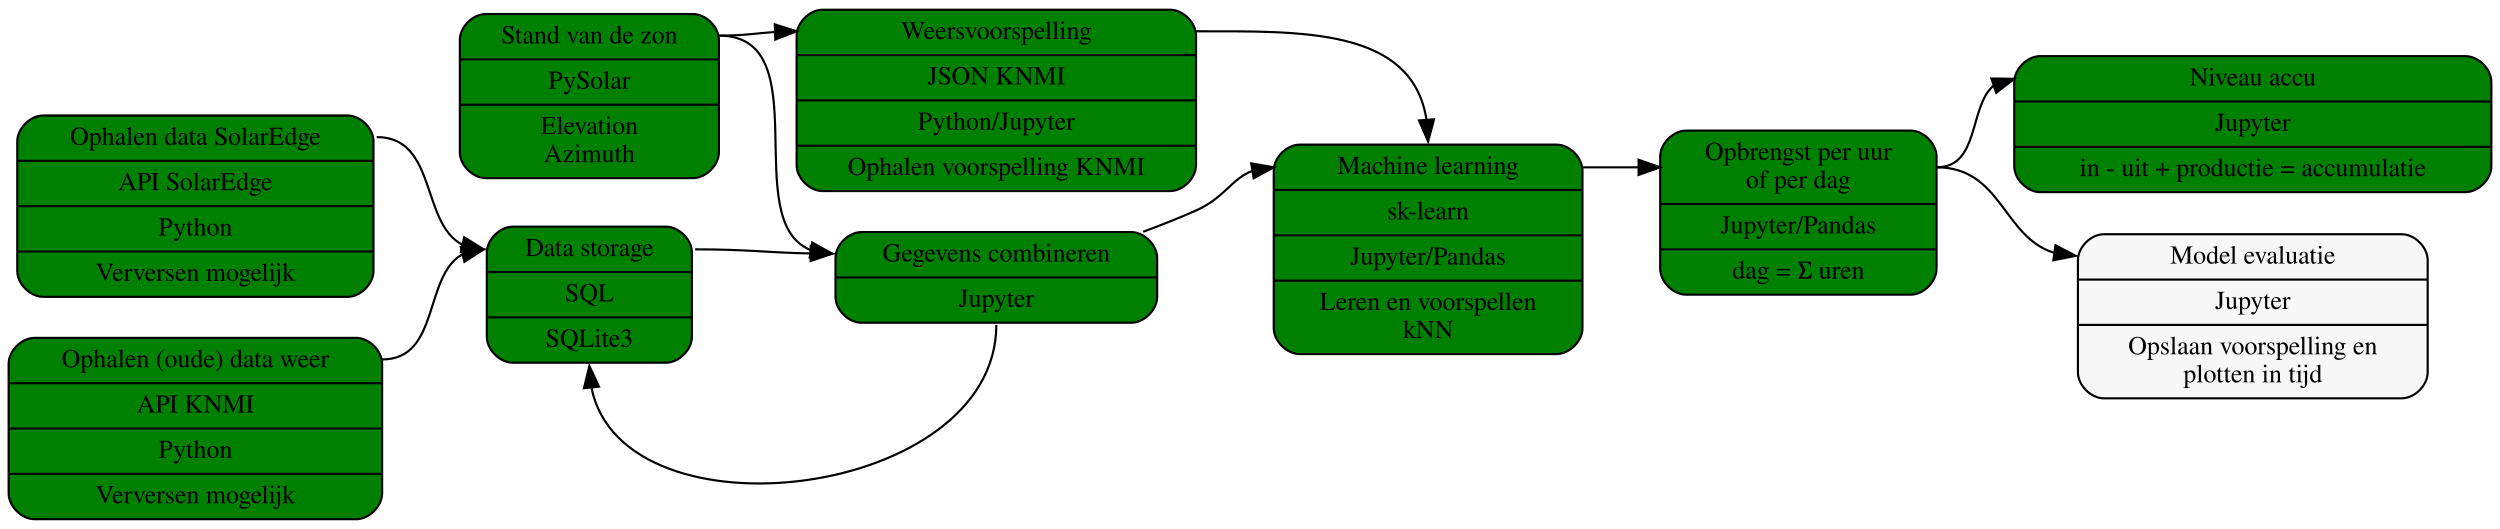
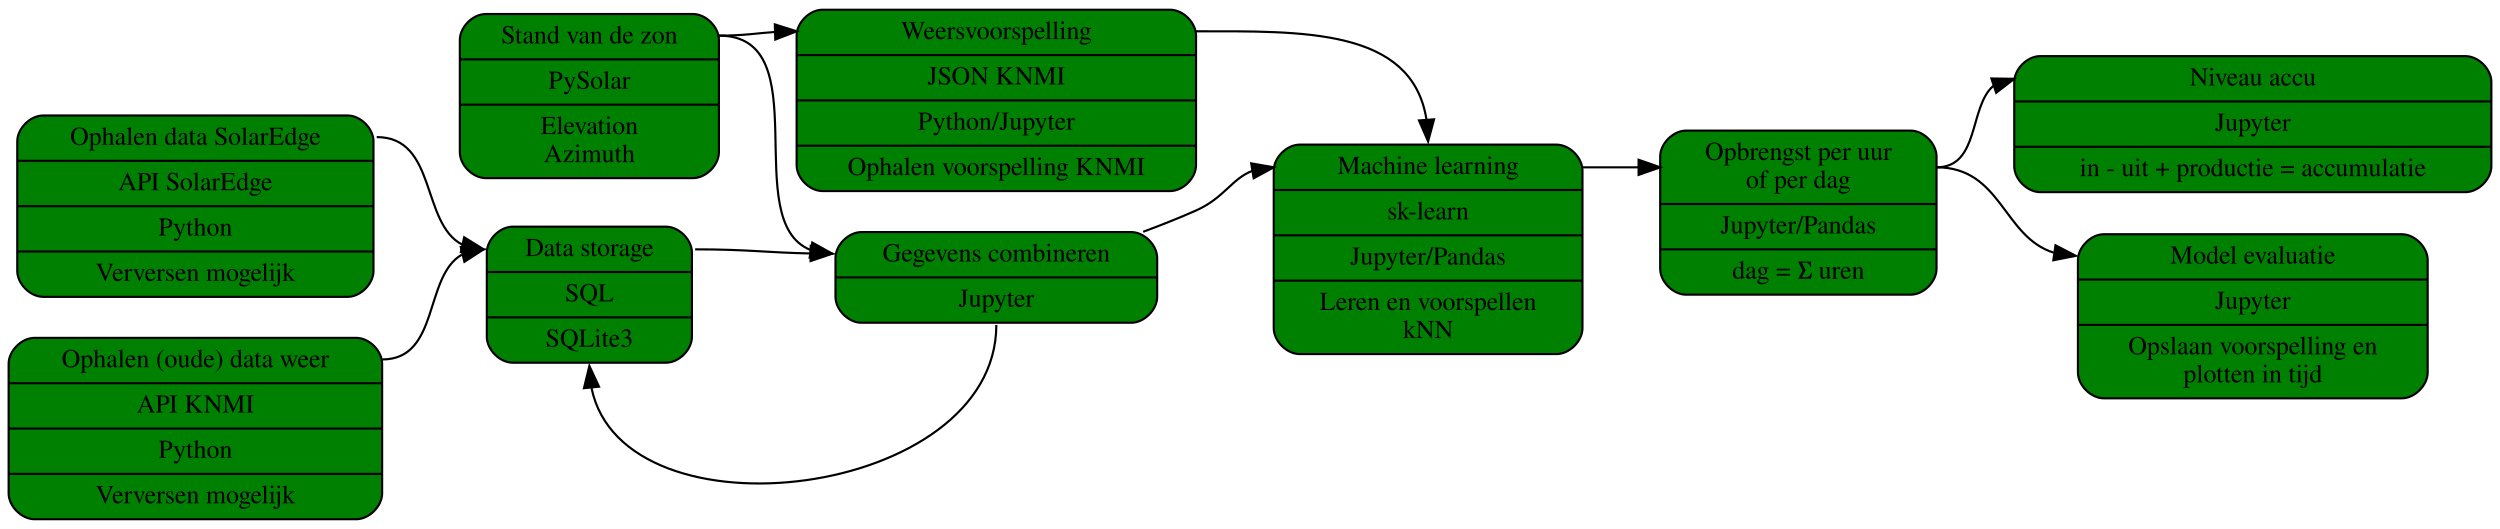
<svg xmlns="http://www.w3.org/2000/svg" width="1158pt" height="245pt" viewBox="0.00 0.00 1158.00 245.00">
  <g id="graph0" class="graph" transform="scale(1 1) rotate(0) translate(4 241)">
    <polygon fill="white" stroke="transparent" points="-4,4 -4,-241 1154,-241 1154,4 -4,4" />
    <g id="node1" class="node">
      <path fill="green" stroke="black" d="M16,-103.5C16,-103.5 157,-103.5 157,-103.5 163,-103.5 169,-109.5 169,-115.5 169,-115.5 169,-175.5 169,-175.5 169,-181.5 163,-187.5 157,-187.5 157,-187.5 16,-187.5 16,-187.5 10,-187.5 4,-181.5 4,-175.5 4,-175.5 4,-115.5 4,-115.5 4,-109.5 10,-103.5 16,-103.5" />
      <text text-anchor="middle" x="86.5" y="-173.9" font-family="Times,serif" font-size="12.00">Ophalen data SolarEdge</text>
      <polyline fill="none" stroke="black" points="4,-166.5 169,-166.5 " />
      <text text-anchor="middle" x="86.5" y="-152.9" font-family="Times,serif" font-size="12.00">API SolarEdge</text>
      <polyline fill="none" stroke="black" points="4,-145.5 169,-145.5 " />
      <text text-anchor="middle" x="86.5" y="-131.9" font-family="Times,serif" font-size="12.00">Python</text>
      <polyline fill="none" stroke="black" points="4,-124.5 169,-124.5 " />
      <text text-anchor="middle" x="86.5" y="-110.9" font-family="Times,serif" font-size="12.00">Verversen mogelijk</text>
    </g>
    <g id="node3" class="node">
      <path fill="green" stroke="black" d="M233.5,-73C233.5,-73 304.5,-73 304.5,-73 310.5,-73 316.5,-79 316.5,-85 316.5,-85 316.5,-124 316.5,-124 316.5,-130 310.5,-136 304.5,-136 304.5,-136 233.5,-136 233.5,-136 227.5,-136 221.5,-130 221.5,-124 221.5,-124 221.5,-85 221.5,-85 221.5,-79 227.5,-73 233.5,-73" />
      <text text-anchor="middle" x="269" y="-122.4" font-family="Times,serif" font-size="12.00">Data storage</text>
      <polyline fill="none" stroke="black" points="221.5,-115 316.5,-115 " />
      <text text-anchor="middle" x="269" y="-101.4" font-family="Times,serif" font-size="12.00">SQL</text>
      <polyline fill="none" stroke="black" points="221.5,-94 316.5,-94 " />
      <text text-anchor="middle" x="269" y="-80.4" font-family="Times,serif" font-size="12.00">SQLite3</text>
    </g>
    <g id="edge2" class="edge">
      <path fill="none" stroke="black" d="M170.5,-177.5C198.42,-177.5 190.95,-137.69 210.02,-127.73" />
      <polygon fill="black" stroke="black" points="211.01,-131.1 220,-125.5 209.48,-124.27 211.01,-131.1" />
    </g>
    <g id="node2" class="node">
      <path fill="green" stroke="black" d="M12,-0.5C12,-0.5 161,-0.5 161,-0.5 167,-0.5 173,-6.5 173,-12.5 173,-12.5 173,-72.5 173,-72.5 173,-78.5 167,-84.5 161,-84.5 161,-84.5 12,-84.5 12,-84.5 6,-84.5 0,-78.5 0,-72.5 0,-72.5 0,-12.5 0,-12.5 0,-6.5 6,-0.5 12,-0.5" />
      <text text-anchor="middle" x="86.5" y="-70.9" font-family="Times,serif" font-size="12.00">Ophalen (oude) data weer</text>
      <polyline fill="none" stroke="black" points="0,-63.5 173,-63.5 " />
      <text text-anchor="middle" x="86.5" y="-49.9" font-family="Times,serif" font-size="12.00">API KNMI</text>
      <polyline fill="none" stroke="black" points="0,-42.5 173,-42.5 " />
      <text text-anchor="middle" x="86.5" y="-28.9" font-family="Times,serif" font-size="12.00">Python</text>
      <polyline fill="none" stroke="black" points="0,-21.5 173,-21.5 " />
      <text text-anchor="middle" x="86.5" y="-7.9" font-family="Times,serif" font-size="12.00">Verversen mogelijk</text>
    </g>
    <g id="edge3" class="edge">
      <path fill="none" stroke="black" d="M173,-74.5C199.73,-74.5 192.26,-112.85 209.91,-123.04" />
      <polygon fill="black" stroke="black" points="209.46,-126.53 220,-125.5 211.11,-119.73 209.46,-126.53" />
    </g>
    <g id="node9" class="node">
      <path fill="green" stroke="black" d="M395,-91.5C395,-91.5 520,-91.5 520,-91.5 526,-91.5 532,-97.5 532,-103.5 532,-103.5 532,-121.5 532,-121.5 532,-127.5 526,-133.5 520,-133.5 520,-133.5 395,-133.5 395,-133.5 389,-133.5 383,-127.5 383,-121.5 383,-121.5 383,-103.5 383,-103.5 383,-97.5 389,-91.5 395,-91.5" />
      <text text-anchor="middle" x="457.5" y="-119.9" font-family="Times,serif" font-size="12.00">Gegevens combineren</text>
      <polyline fill="none" stroke="black" points="383,-112.5 532,-112.5 " />
      <text text-anchor="middle" x="457.5" y="-98.9" font-family="Times,serif" font-size="12.00">Jupyter</text>
    </g>
    <g id="edge4" class="edge">
      <path fill="none" stroke="black" d="M318,-125.5C342.49,-125.5 351.02,-124 371.27,-123.6" />
      <polygon fill="black" stroke="black" points="371.53,-127.09 381.5,-123.5 371.47,-120.09 371.53,-127.09" />
    </g>
    <g id="node4" class="node">
      <path fill="green" stroke="black" d="M377,-152.5C377,-152.5 538,-152.5 538,-152.5 544,-152.5 550,-158.5 550,-164.5 550,-164.5 550,-224.5 550,-224.5 550,-230.5 544,-236.5 538,-236.5 538,-236.5 377,-236.5 377,-236.5 371,-236.5 365,-230.5 365,-224.5 365,-224.5 365,-164.5 365,-164.5 365,-158.5 371,-152.5 377,-152.5" />
      <text text-anchor="middle" x="457.5" y="-222.9" font-family="Times,serif" font-size="12.00">Weersvoorspelling</text>
      <polyline fill="none" stroke="black" points="365,-215.5 550,-215.5 " />
      <text text-anchor="middle" x="457.5" y="-201.9" font-family="Times,serif" font-size="12.00">JSON KNMI</text>
      <polyline fill="none" stroke="black" points="365,-194.5 550,-194.5 " />
      <text text-anchor="middle" x="457.5" y="-180.9" font-family="Times,serif" font-size="12.00">Python/Jupyter</text>
      <polyline fill="none" stroke="black" points="365,-173.5 550,-173.5 " />
      <text text-anchor="middle" x="457.5" y="-159.9" font-family="Times,serif" font-size="12.00">Ophalen voorspelling KNMI</text>
    </g>
    <g id="node5" class="node">
      <path fill="green" stroke="black" d="M598,-77C598,-77 717,-77 717,-77 723,-77 729,-83 729,-89 729,-89 729,-162 729,-162 729,-168 723,-174 717,-174 717,-174 598,-174 598,-174 592,-174 586,-168 586,-162 586,-162 586,-89 586,-89 586,-83 592,-77 598,-77" />
      <text text-anchor="middle" x="657.5" y="-160.4" font-family="Times,serif" font-size="12.00">Machine learning</text>
      <polyline fill="none" stroke="black" points="586,-153 729,-153 " />
      <text text-anchor="middle" x="657.5" y="-139.4" font-family="Times,serif" font-size="12.00">sk-learn</text>
      <polyline fill="none" stroke="black" points="586,-132 729,-132 " />
      <text text-anchor="middle" x="657.5" y="-118.4" font-family="Times,serif" font-size="12.00">Jupyter/Pandas</text>
      <polyline fill="none" stroke="black" points="586,-111 729,-111 " />
      <text text-anchor="middle" x="657.5" y="-97.4" font-family="Times,serif" font-size="12.00">Leren en voorspellen</text>
      <text text-anchor="middle" x="657.5" y="-84.4" font-family="Times,serif" font-size="12.00">kNN</text>
    </g>
    <g id="edge1" class="edge">
      <path fill="none" stroke="black" d="M550,-226.5C599.27,-226.5 650.04,-228.13 656.75,-185.6" />
      <polygon fill="black" stroke="black" points="660.25,-185.73 657.5,-175.5 653.27,-185.21 660.25,-185.73" />
    </g>
    <g id="node6" class="node">
      <path fill="green" stroke="black" d="M777,-104.5C777,-104.5 881,-104.5 881,-104.5 887,-104.5 893,-110.5 893,-116.5 893,-116.5 893,-168.5 893,-168.5 893,-174.5 887,-180.5 881,-180.5 881,-180.5 777,-180.5 777,-180.5 771,-180.5 765,-174.5 765,-168.5 765,-168.5 765,-116.5 765,-116.5 765,-110.5 771,-104.5 777,-104.5" />
      <text text-anchor="middle" x="829" y="-166.9" font-family="Times,serif" font-size="12.00">Opbrengst per uur</text>
      <text text-anchor="middle" x="829" y="-153.9" font-family="Times,serif" font-size="12.00">of per dag</text>
      <polyline fill="none" stroke="black" points="765,-146.5 893,-146.5 " />
      <text text-anchor="middle" x="829" y="-132.9" font-family="Times,serif" font-size="12.00">Jupyter/Pandas</text>
      <polyline fill="none" stroke="black" points="765,-125.5 893,-125.5 " />
      <text text-anchor="middle" x="829" y="-111.9" font-family="Times,serif" font-size="12.00">dag = Σ uren</text>
    </g>
    <g id="edge7" class="edge">
      <path fill="none" stroke="black" d="M729,-163.5C741,-163.5 746.25,-163.5 754.88,-163.5" />
      <polygon fill="black" stroke="black" points="755,-167 765,-163.5 755,-160 755,-167" />
    </g>
    <g id="node7" class="node">
      <path fill="green" stroke="black" d="M941,-152C941,-152 1138,-152 1138,-152 1144,-152 1150,-158 1150,-164 1150,-164 1150,-203 1150,-203 1150,-209 1144,-215 1138,-215 1138,-215 941,-215 941,-215 935,-215 929,-209 929,-203 929,-203 929,-164 929,-164 929,-158 935,-152 941,-152" />
      <text text-anchor="middle" x="1039.5" y="-201.4" font-family="Times,serif" font-size="12.00">Niveau accu</text>
      <polyline fill="none" stroke="black" points="929,-194 1150,-194 " />
      <text text-anchor="middle" x="1039.5" y="-180.4" font-family="Times,serif" font-size="12.00">Jupyter</text>
      <polyline fill="none" stroke="black" points="929,-173 1150,-173 " />
      <text text-anchor="middle" x="1039.5" y="-159.4" font-family="Times,serif" font-size="12.00">in - uit + productie = accumulatie</text>
    </g>
    <g id="edge8" class="edge">
      <path fill="none" stroke="black" d="M893,-163.5C913.08,-163.5 907.96,-191.62 919.38,-201.28" />
      <polygon fill="black" stroke="black" points="918.41,-204.65 929,-204.5 920.63,-198.01 918.41,-204.65" />
    </g>
    <g id="node10" class="node">
-       <path fill="#f7f7f7" stroke="black" d="M970.5,-56.5C970.5,-56.5 1108.5,-56.5 1108.5,-56.5 1114.5,-56.5 1120.5,-62.5 1120.5,-68.5 1120.5,-68.5 1120.5,-120.5 1120.5,-120.5 1120.5,-126.5 1114.5,-132.5 1108.5,-132.5 1108.5,-132.5 970.5,-132.5 970.5,-132.5 964.5,-132.5 958.5,-126.5 958.5,-120.5 958.5,-120.5 958.5,-68.5 958.5,-68.5 958.5,-62.5 964.5,-56.5 970.5,-56.5" />
+       <path fill="green" stroke="black" d="M970.5,-56.5C970.5,-56.5 1108.5,-56.5 1108.5,-56.5 1114.5,-56.5 1120.5,-62.5 1120.5,-68.5 1120.5,-68.5 1120.5,-120.5 1120.5,-120.5 1120.5,-126.5 1114.5,-132.5 1108.5,-132.5 1108.5,-132.5 970.5,-132.5 970.5,-132.5 964.5,-132.5 958.5,-126.5 958.5,-120.5 958.5,-120.5 958.5,-68.5 958.5,-68.5 958.5,-62.5 964.5,-56.5 970.5,-56.5" />
      <text text-anchor="middle" x="1039.5" y="-118.9" font-family="Times,serif" font-size="12.00">Model evaluatie</text>
      <polyline fill="none" stroke="black" points="958.5,-111.5 1120.5,-111.5 " />
      <text text-anchor="middle" x="1039.5" y="-97.9" font-family="Times,serif" font-size="12.00">Jupyter</text>
      <polyline fill="none" stroke="black" points="958.5,-90.5 1120.5,-90.5 " />
      <text text-anchor="middle" x="1039.5" y="-76.9" font-family="Times,serif" font-size="12.00">Opslaan voorspelling en</text>
      <text text-anchor="middle" x="1039.5" y="-63.9" font-family="Times,serif" font-size="12.00">plotten in tijd</text>
    </g>
    <g id="edge10" class="edge">
      <path fill="none" stroke="black" d="M893,-163.5C923.12,-163.5 923.83,-131.26 947.29,-123.96" />
      <polygon fill="black" stroke="black" points="948.1,-127.38 957.5,-122.5 947.11,-120.45 948.1,-127.38" />
    </g>
    <g id="node8" class="node">
      <path fill="green" stroke="black" d="M221,-158.5C221,-158.5 317,-158.5 317,-158.5 323,-158.5 329,-164.5 329,-170.5 329,-170.5 329,-222.5 329,-222.5 329,-228.5 323,-234.5 317,-234.5 317,-234.5 221,-234.5 221,-234.5 215,-234.5 209,-228.5 209,-222.5 209,-222.5 209,-170.5 209,-170.5 209,-164.5 215,-158.5 221,-158.5" />
      <text text-anchor="middle" x="269" y="-220.9" font-family="Times,serif" font-size="12.00">Stand van de zon</text>
      <polyline fill="none" stroke="black" points="209,-213.5 329,-213.5 " />
      <text text-anchor="middle" x="269" y="-199.9" font-family="Times,serif" font-size="12.00">PySolar</text>
      <polyline fill="none" stroke="black" points="209,-192.5 329,-192.5 " />
      <text text-anchor="middle" x="269" y="-178.9" font-family="Times,serif" font-size="12.00">Elevation</text>
      <text text-anchor="middle" x="269" y="-165.9" font-family="Times,serif" font-size="12.00">Azimuth</text>
    </g>
    <g id="edge11" class="edge">
      <path fill="none" stroke="black" d="M329,-224.5C341.02,-224.5 346.25,-225.62 354.87,-226.19" />
      <polygon fill="black" stroke="black" points="354.9,-229.69 365,-226.5 355.11,-222.69 354.9,-229.69" />
    </g>
    <g id="edge9" class="edge">
      <path fill="none" stroke="black" d="M329,-224.5C375.64,-224.5 337.91,-138.66 371.37,-125.25" />
      <polygon fill="black" stroke="black" points="372.24,-128.65 381.5,-123.5 371.05,-121.76 372.24,-128.65" />
    </g>
    <g id="edge5" class="edge">
      <path fill="none" stroke="black" d="M457.5,-90.5C457.5,-9.92 284.85,10.95 270.01,-61.21" />
      <polygon fill="black" stroke="black" points="266.5,-61.2 269,-71.5 273.46,-61.89 266.5,-61.2" />
    </g>
    <g id="edge6" class="edge">
      <path fill="none" stroke="black" d="M525.51,-133.64C533.84,-136.72 542.18,-140.04 550,-143.5 563.07,-149.29 566.52,-158.24 576.13,-161.88" />
      <polygon fill="black" stroke="black" points="575.56,-165.33 586,-163.5 576.7,-158.43 575.56,-165.33" />
    </g>
  </g>
</svg>
